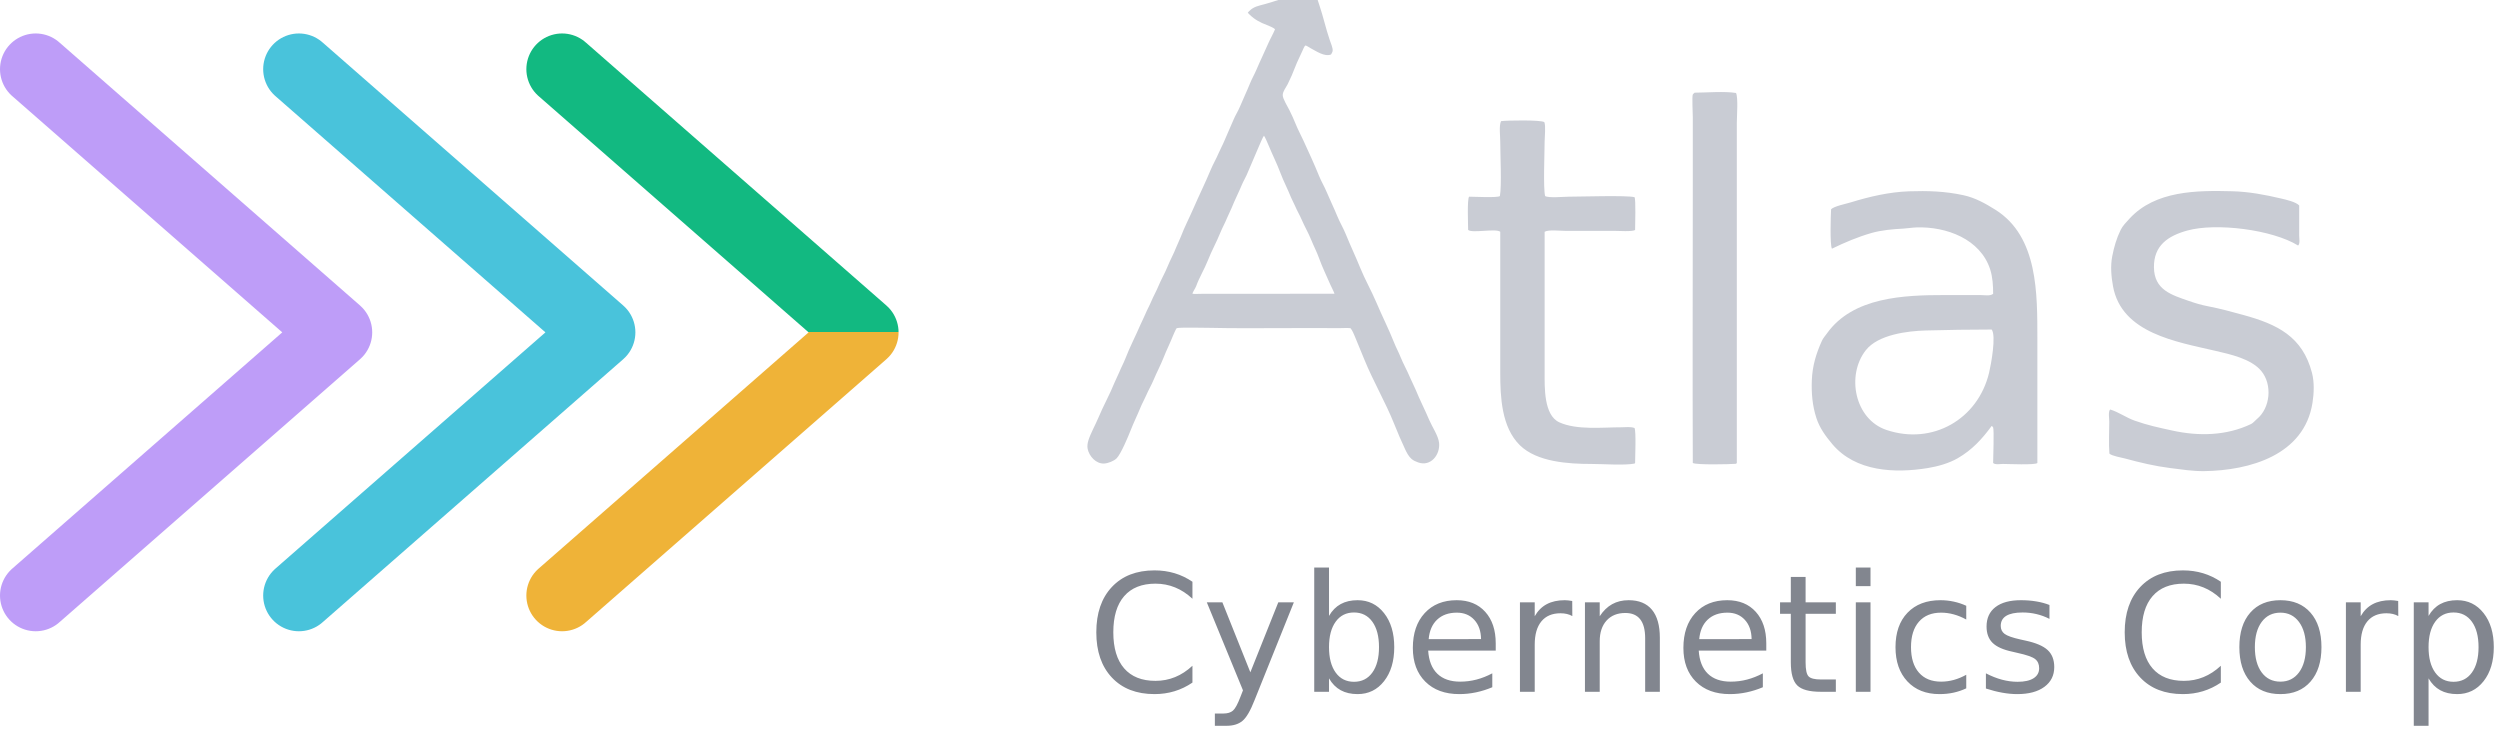
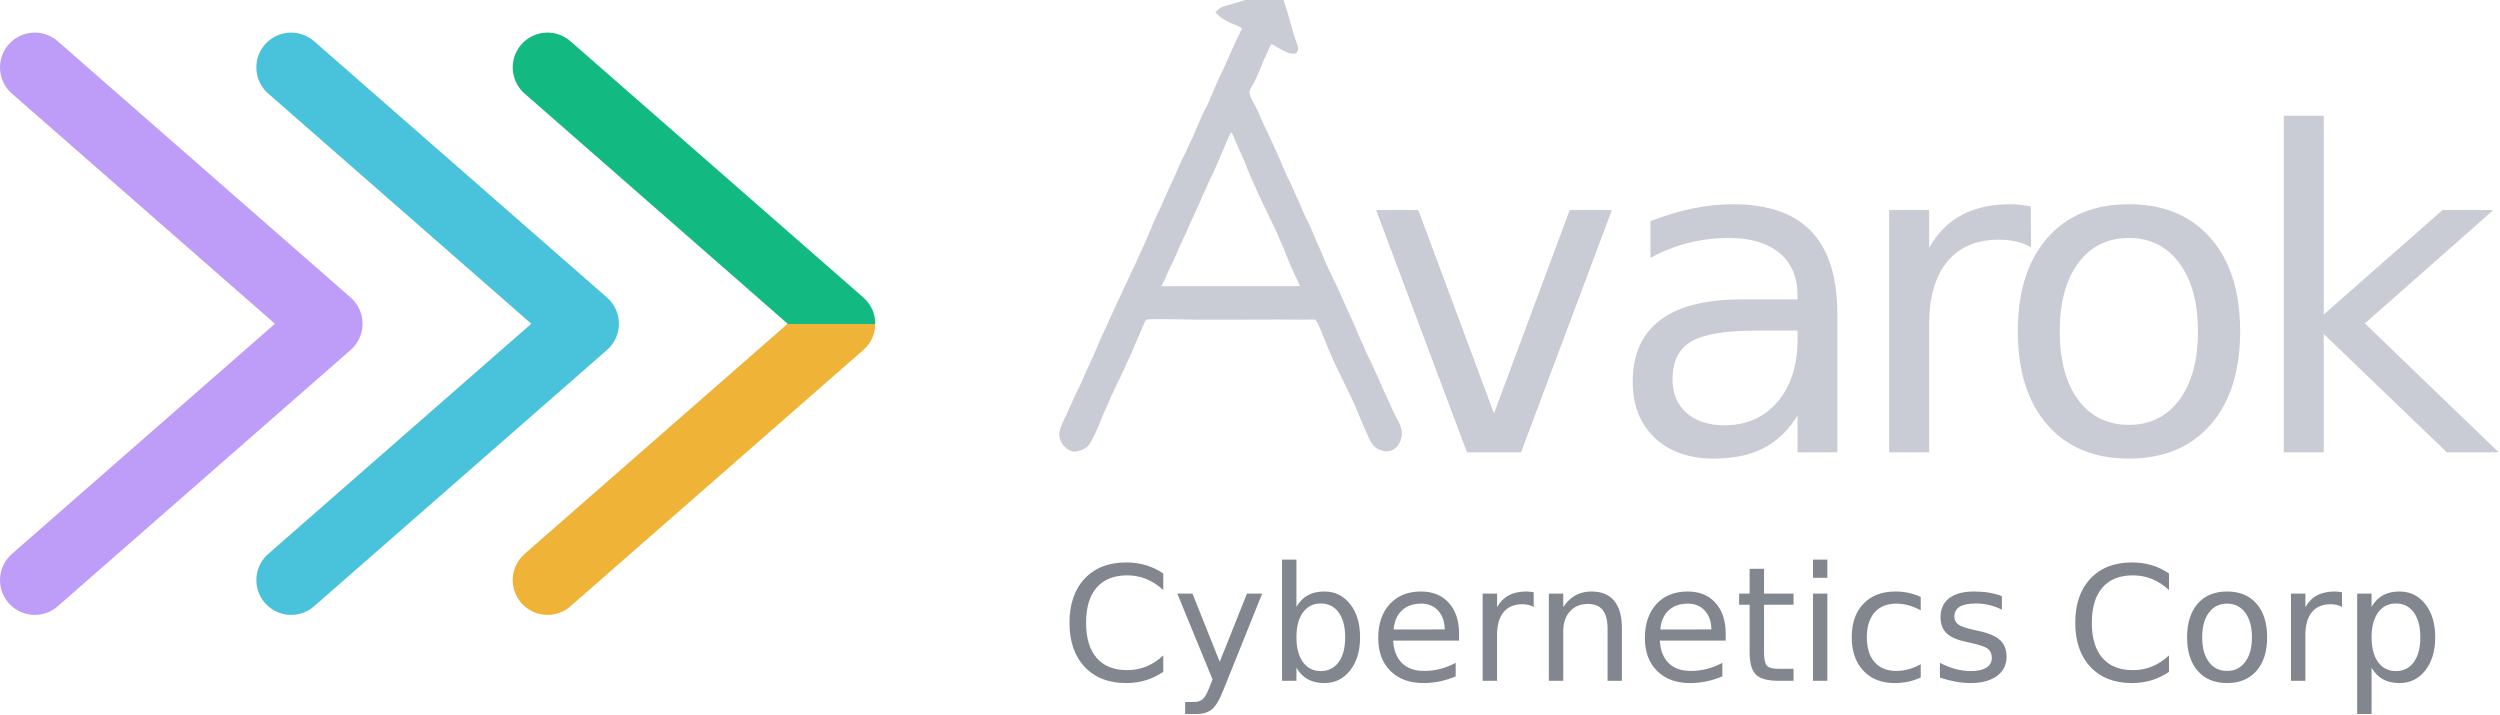
- <svg xmlns="http://www.w3.org/2000/svg" viewBox="0 0 1329.9 390" width="1329.9" height="390" role="img" aria-label="Atlas Cybernetics Corp">
+ <svg xmlns="http://www.w3.org/2000/svg" viewBox="0 0 1365.28 390" width="1365.28" height="390" role="img" aria-label="Avarok Cybernetics Corp">
  <defs>
-     <linearGradient id="gcd" x1="0" y1="0" x2="0" y2="1">
+     <linearGradient id="g1" x1="0" y1="0" x2="0" y2="1">
      <stop offset="0.5" stop-color="#12B981" />
      <stop offset="0.5" stop-color="#EFB338" />
    </linearGradient>
  </defs>
  <g transform="translate(0 17.8) scale(0.5)">
    <g fill="none" stroke-width="76" stroke-linecap="round" stroke-linejoin="round">
-       <path d="M38 38L358 318L38 598" stroke="#BE9DF8" />
-       <path d="M318 38L638 318L318 598" stroke="#49C3DB" />
-       <path d="M598 38L918 318L598 598" stroke="url(#gcd)" />
+       <path stroke="#BE9DF8" d="M38 38L358 318L38 598" />
+       <path stroke="#49C3DB" d="M318 38L638 318L318 598" />
+       <path stroke="url(#g1)" d="M598 38L918 318L598 598" />
    </g>
  </g>
  <path d="M718.38 174.57C716.41 174.39 714.35 174.56 712.38 174.56C707.88 174.54 703.37 174.53 698.88 174.51C683.88 174.46 668.87 174.68 653.88 174.56C647.42 174.51 640.96 174.29 634.5 174.29C632.96 174.29 627.03 174.19 625.9 174.62C625.6 174.83 624.14 178.21 623.92 178.75C622.4 182.58 620.53 186.28 619.03 190.12C617.45 194.17 615.37 198 613.71 202C612.52 204.86 610.91 207.53 609.7 210.38C608.79 212.53 607.58 214.57 606.7 216.75C605.05 220.82 603.07 224.77 601.47 228.88C600.2 232.14 596.27 241.55 594 243.81C592.53 245.28 589.44 246.47 587.38 246.58C583.06 246.82 579.39 242.73 578.58 238.75C578.29 237.3 578.54 235.77 578.95 234.38C580 230.83 582.78 225.86 584.28 222.25C586.94 215.86 590.38 209.79 592.95 203.38C593.7 201.51 594.71 199.75 595.46 197.88C596.4 195.5 597.67 193.26 598.59 190.88C600.98 184.67 604.1 178.74 606.72 172.62C607.49 170.82 608.46 169.07 609.2 167.25C610.17 164.87 611.47 162.63 612.46 160.25C613.59 157.54 615.09 154.97 616.21 152.25C617.7 148.64 619.71 145.24 621.17 141.62C622.55 138.24 624.36 135.03 625.67 131.62C626.43 129.68 627.42 127.83 628.17 125.88C630.13 120.71 632.71 115.81 634.9 110.75C637.84 103.96 641.14 97.33 643.97 90.5C645.25 87.39 647 84.48 648.3 81.38C649.16 79.3 650.32 77.34 651.17 75.25C652.75 71.34 654.62 67.54 656.22 63.62C657.17 61.3 658.58 59.19 659.54 56.88C661.28 52.68 663.26 48.58 664.95 44.38C665.97 41.86 667.36 39.49 668.41 37C670.36 32.37 672.6 27.87 674.59 23.25C675.7 20.68 677.16 18.23 678.25 15.62C677.95 14.91 674.67 13.59 673.88 13.29C670.56 12.06 667.39 10.4 664.86 7.88C664.51 7.52 664.04 7.18 663.78 6.75C664 6.36 664.44 6.04 664.75 5.72C666.89 3.52 669.65 3.06 672.5 2.28C678.24 0.72 683.82 -1.33 689.5 -3.09C692.71 -4.09 695.89 -5.3 699.25 -4.4C699.81 -3.84 701.47 1.64 701.85 2.75C703.93 8.88 705.29 15.25 707.4 21.38C707.88 22.75 709.03 25.5 708.93 26.88C708.89 27.51 708.63 27.96 708.33 28.5C708.27 28.62 708.14 28.96 708 29.01C704.55 30.31 700.2 27.21 697.25 25.68C696.59 25.34 695.05 24.19 694.38 24.19C693.88 24.52 693.06 26.52 692.8 27.12C691.59 29.93 690.13 32.63 689.04 35.5C687.86 38.62 686.5 41.77 685.01 44.75C684.12 46.53 682.39 48.54 682.36 50.62C682.34 52.54 685.02 56.77 685.93 58.62C687.11 61 688.23 63.42 689.21 65.88C690.42 68.9 692 71.79 693.36 74.75C696.23 80.99 699.12 87.25 701.7 93.62C702.86 96.49 704.49 99.15 705.67 102C707.47 106.32 709.57 110.53 711.34 114.88C712.69 118.2 714.57 121.3 715.92 124.62C718.35 130.63 721.16 136.49 723.59 142.5C726.12 148.76 729.54 154.66 732.16 160.88C735.22 168.14 738.82 175.17 741.71 182.5C742.69 184.96 743.98 187.29 744.96 189.75C746.45 193.5 748.51 197.02 750.05 200.75C750.96 202.95 752.15 205.04 753.05 207.25C755.28 212.74 758.02 218.04 760.33 223.5C761.83 227.04 765.16 231.84 765.54 235.62C766.18 241.92 761.06 248.41 754.38 245.98C753.06 245.5 751.95 245.04 750.88 244.13C749.42 242.9 748.32 240.8 747.53 239.12C745.41 234.63 743.5 230.11 741.65 225.5C736.95 213.77 730.48 202.83 725.72 191.12C724.11 187.16 722.43 183.22 720.84 179.25C720.37 178.08 719.25 175.41 718.38 174.57ZM709.88 156.25C709.97 156.01 707.99 152.12 707.73 151.5C705.72 146.81 703.41 142.19 701.7 137.38C700.49 134 698.8 130.82 697.47 127.5C696.01 123.86 693.98 120.48 692.45 116.88C691.4 114.41 689.99 112.1 688.95 109.62C688.28 108.02 687.36 106.5 686.71 104.88C684.96 100.49 682.74 96.3 681.09 91.88C679.28 87.03 676.92 82.4 674.96 77.62C674.65 76.85 672.8 72.53 672.38 72.19C671.88 72.65 669.92 77.32 669.52 78.25C667.43 83.22 665.31 88.18 663.16 93.12C662.42 94.81 661.41 96.41 660.7 98.12C658.96 102.33 656.86 106.4 655.17 110.62C654.42 112.49 653.42 114.26 652.67 116.12C651.63 118.72 650.22 121.16 649.18 123.75C647.17 128.75 644.51 133.48 642.55 138.5C640.72 143.19 637.99 147.51 636.3 152.25C635.96 153.2 634.36 155.57 634.31 156.25C634.66 156.47 639.11 156.29 639.88 156.29C644.79 156.29 649.71 156.29 654.62 156.3C673.04 156.33 691.46 156.29 709.88 156.25Z" fill="#C9CCD4" />
-   <path d="M923.5 246.72C920.1 247 902.67 247.38 900.5 246.3C900.31 197.3 900.5 148.3 900.5 99.3C900.5 86.97 900.5 74.63 900.5 62.3C900.5 60.53 900.02 51.26 900.5 50.3C900.71 49.88 901.16 49.63 901.49 49.3C907.98 49.27 917.34 48.45 923.5 49.46C924.7 51.87 923.92 62.02 923.92 65.3C923.92 78.63 923.92 91.97 923.92 105.3C923.92 152.3 923.92 199.3 923.92 246.3C923.78 246.44 923.64 246.58 923.5 246.72ZM869.5 246.61C864.05 247.66 852.58 246.8 846.5 246.8C834.42 246.8 817.64 245.81 808.5 236.84C798.75 227.27 798.07 211.15 798.07 198.3C798.07 173.3 798.07 148.3 798.07 123.3C795.87 121.36 782.95 124.22 780.99 122.3C780.99 119.51 780.4 106.07 781.5 104.63C783.91 104.63 796.74 105.3 797.88 104.3C798.9 98.86 798.07 81.92 798.07 75.3C798.07 72.53 797.34 66.74 798.5 64.44C801.62 64 819.63 63.73 821.5 64.95C822.37 66.68 821.68 73.07 821.68 75.3C821.68 80.88 820.86 100.28 821.95 104.3C823.83 105.43 831.91 104.63 834.5 104.63C840.74 104.63 865.31 103.82 869.5 104.89C870.27 105.91 869.81 119.91 869.81 122.3C868.76 123.35 860.42 122.8 858.5 122.8C849.83 122.8 841.17 122.8 832.5 122.8C829.91 122.8 823.69 122.08 821.68 123.3C821.68 148.3 821.68 173.3 821.68 198.3C821.68 205.87 821.19 220.89 829.5 224.66C838.77 228.88 852.45 227.3 862.5 227.3C864.73 227.3 867.41 226.88 869.5 227.68C870.42 229.51 869.81 243.23 869.81 246.3C869.7 246.4 869.6 246.5 869.5 246.61ZM1060.27 156.3C1060.27 151.98 1060.02 147.43 1058.69 143.3C1053.46 127.12 1035.38 120.45 1019.5 120.98C1017.16 121.06 1014.84 121.48 1012.5 121.61C1006.94 121.9 1000.88 122.41 995.5 123.96C988.15 126.08 981.37 128.96 974.5 132.3C973.39 130.05 973.87 114.72 974.07 111.3C975.67 109.7 982.09 108.39 984.5 107.66C994.5 104.59 1004.95 102.14 1015.5 101.77C1025.45 101.43 1034.75 101.72 1044.5 103.85C1050.78 105.22 1056.16 108.25 1061.5 111.6C1084.32 125.92 1083.75 156.6 1083.8 180.3C1083.82 191.97 1083.8 203.63 1083.8 215.3C1083.8 225.63 1083.8 235.97 1083.8 246.3C1082.62 247.48 1068.13 246.8 1065.5 246.8C1064.14 246.8 1061.31 247.34 1060.27 246.3C1060.27 243.6 1060.86 228.67 1060.25 227.3C1060.11 226.98 1059.75 226.81 1059.5 226.57C1054.38 233.56 1049.05 239.36 1041.5 243.72C1036.71 246.48 1030.93 248.1 1025.5 248.99C1007.96 251.85 987.11 250.94 974.75 236.3C971.18 232.06 967.95 227.67 966.22 222.3C964.12 215.8 963.55 209.13 963.82 202.3C964.11 194.66 966.1 188.1 969.18 181.3C969.85 179.84 970.98 178.6 971.91 177.3C985.72 157.98 1012.87 156.96 1034.5 156.96C1040.83 156.96 1047.17 156.96 1053.5 156.96C1055.49 156.96 1058.75 157.61 1060.27 156.3ZM1122.12 241.3C1121.69 235.69 1122.05 229.93 1122.05 224.3C1122.05 222.66 1121.39 219.03 1122.5 217.83C1127.03 219.18 1131.02 222.16 1135.5 223.75C1142.74 226.31 1148.15 227.4 1155.5 229.02C1169.63 232.15 1184.44 231.82 1197.5 225.55C1198.62 225.02 1199.54 223.76 1200.5 222.98C1207.77 217.1 1208.92 204.54 1202.87 197.3C1197.47 190.84 1186.34 188.46 1178.5 186.63C1157.89 181.81 1128.62 177.32 1124.04 152.3C1123.09 147.1 1122.61 141.51 1123.63 136.3C1124.62 131.29 1125.87 126.88 1128.11 122.3C1129.19 120.09 1131.17 118.09 1132.82 116.3C1146.57 101.34 1168.68 101.24 1187.5 101.74C1196.38 101.97 1204.91 103.59 1213.5 105.61C1216.01 106.2 1221.38 107.42 1223.08 109.3C1223.08 114.63 1223.09 119.97 1223.08 125.3C1223.08 126.67 1223.65 129.69 1222.5 130.61C1208.86 122.16 1178.9 118.37 1163.5 122.65C1153.35 125.47 1145.64 130.56 1145.81 142.3C1145.99 154.18 1155.05 156.86 1164.5 160.13C1167.79 161.27 1171.06 162.26 1174.5 162.91C1180.88 164.12 1187.25 165.87 1193.5 167.59C1211.39 172.51 1224.83 178.99 1229.87 198.3C1231.19 203.37 1230.95 209.2 1230.15 214.3C1225.77 242.07 1196.86 250.29 1172.5 250.62C1166.55 250.7 1160.38 249.73 1154.5 248.99C1146.23 247.95 1138.5 246.09 1130.5 243.92C1128.61 243.41 1123.37 242.54 1122.12 241.3ZM1059.5 175.3C1047.82 175.3 1036.18 175.49 1024.5 175.8C1014.67 176.06 999.06 178 992.54 186.3C982.05 199.65 986.59 223.01 1003.5 228.71C1027.99 236.96 1052.17 223.07 1058.11 198.3C1059.16 193.93 1061.99 178.53 1059.5 175.3Z" fill="#C9CCD4" />
-   <text x="578.3" y="368" font-family="DejaVu Sans, Verdana, Bitstream Vera Sans, sans-serif" font-size="87" letter-spacing="0.34" fill="#82868F">Cybernetics Corp</text>
+   <path d="M751.52 114.72H774.55L815.89 225.76L857.24 114.72H880.27L830.66 247.02H801.13Z M960.04 180.52Q933.70 180.52 923.54 186.54Q913.39 192.56 913.39 207.09Q913.39 218.67 921.00 225.46Q928.62 232.25 941.74 232.25Q959.81 232.25 970.73 219.44Q981.66 206.62 981.66 185.36V180.52ZM1003.40 171.54V247.02H981.66V226.94Q974.22 238.99 963.12 244.72Q952.01 250.45 935.95 250.45Q915.63 250.45 903.64 239.05Q891.65 227.65 891.65 208.51Q891.65 186.19 906.59 174.85Q921.54 163.51 951.19 163.51H981.66V161.38Q981.66 146.38 971.80 138.17Q961.93 129.96 944.10 129.96Q932.76 129.96 922.01 132.68Q911.26 135.39 901.34 140.83V120.74Q913.27 116.14 924.49 113.83Q935.71 111.53 946.34 111.53Q975.05 111.53 989.22 126.41Q1003.40 141.30 1003.40 171.54Z M1109.17 135.04Q1105.50 132.91 1101.19 131.91Q1096.88 130.90 1091.68 130.90Q1073.26 130.90 1063.39 142.89Q1053.53 154.88 1053.53 177.33V247.02H1031.68V114.72H1053.53V135.27Q1060.38 123.23 1071.37 117.38Q1082.35 111.53 1098.06 111.53Q1100.31 111.53 1103.02 111.83Q1105.74 112.12 1109.05 112.71Z M1162.65 129.96Q1145.17 129.96 1135.01 143.60Q1124.85 157.25 1124.85 180.99Q1124.85 204.73 1134.95 218.37Q1145.05 232.02 1162.65 232.02Q1180.02 232.02 1190.18 218.32Q1200.34 204.61 1200.34 180.99Q1200.34 157.48 1190.18 143.72Q1180.02 129.96 1162.65 129.96ZM1162.65 111.53Q1191.00 111.53 1207.19 129.96Q1223.37 148.39 1223.37 180.99Q1223.37 213.47 1207.19 231.96Q1191.00 250.45 1162.65 250.45Q1134.19 250.45 1118.06 231.96Q1101.94 213.47 1101.94 180.99Q1101.94 148.39 1118.06 129.96Q1134.19 111.53 1162.65 111.53Z M1247.19 63.22H1269.04V171.77L1333.89 114.72H1361.65L1291.49 176.62L1364.61 247.02H1336.26L1269.04 182.41V247.02H1247.19Z" fill="#C9CCD4" />
+   <path d="M635.27 313.19L635.27 313.19L635.27 322.25Q630.93 318.21 626.02 316.21Q621.11 314.21 615.58 314.21L615.58 314.21Q604.69 314.21 598.91 320.87Q593.12 327.52 593.12 340.11L593.12 340.11Q593.12 352.66 598.91 359.32Q604.69 365.97 615.58 365.97L615.58 365.97Q621.11 365.97 626.02 363.97Q630.93 361.98 635.27 357.93L635.27 357.93L635.27 366.91Q630.76 369.97 625.72 371.50Q620.68 373.03 615.07 373.03L615.07 373.03Q600.65 373.03 592.36 364.21Q584.06 355.38 584.06 340.11L584.06 340.11Q584.06 324.80 592.36 315.98Q600.65 307.15 615.07 307.15L615.07 307.15Q620.77 307.15 625.81 308.66Q630.85 310.17 635.27 313.19ZM689.29 324.16L668.36 376.22Q665.04 384.73 661.90 387.32Q658.75 389.92 653.47 389.92L653.47 389.92L647.22 389.92L647.22 383.37L651.82 383.37Q655.05 383.37 656.83 381.84Q658.62 380.31 660.79 374.61L660.79 374.61L662.19 371.03L642.93 324.16L651.22 324.16L666.11 361.42L680.99 324.16L689.29 324.16ZM734.62 348.02L734.62 348.02Q734.62 339.39 731.07 334.48Q727.52 329.57 721.31 329.57L721.31 329.57Q715.10 329.57 711.55 334.48Q708.00 339.39 708.00 348.02L708.00 348.02Q708.00 356.66 711.55 361.57Q715.10 366.48 721.31 366.48L721.31 366.48Q727.52 366.48 731.07 361.57Q734.62 356.66 734.62 348.02ZM708.00 305.62L708.00 331.39Q710.47 327.14 714.23 325.08Q717.99 323.02 723.23 323.02L723.23 323.02Q731.90 323.02 737.33 329.91Q742.75 336.80 742.75 348.02L742.75 348.02Q742.75 359.25 737.33 366.14Q731.90 373.03 723.23 373.03L723.23 373.03Q717.99 373.03 714.23 370.97Q710.47 368.91 708.00 364.65L708.00 364.65L708.00 371.80L700.13 371.80L700.13 305.62L708.00 305.62ZM796.81 346.03L796.81 346.03L796.81 349.85L760.82 349.85Q761.33 357.93 765.69 362.17Q770.05 366.40 777.84 366.40L777.84 366.40Q782.34 366.40 786.58 365.29Q790.81 364.19 794.98 361.98L794.98 361.98L794.98 369.38Q790.77 371.16 786.34 372.10Q781.92 373.03 777.37 373.03L777.37 373.03Q765.97 373.03 759.31 366.40Q752.66 359.76 752.66 348.45L752.66 348.45Q752.66 336.75 758.97 329.88Q765.29 323.02 776.01 323.02L776.01 323.02Q785.62 323.02 791.21 329.20Q796.81 335.39 796.81 346.03ZM761.08 343.77L788.98 343.73Q788.89 337.31 785.39 333.48Q781.88 329.65 776.09 329.65L776.09 329.65Q769.54 329.65 765.61 333.35Q761.67 337.05 761.08 343.77L761.08 343.77ZM837.55 323.44L837.59 331.48Q836.27 330.71 834.72 330.35Q833.17 329.99 831.30 329.99L831.30 329.99Q824.66 329.99 821.11 334.31Q817.56 338.63 817.56 346.71L817.56 346.71L817.56 371.80L809.69 371.80L809.69 324.16L817.56 324.16L817.56 331.56Q820.03 327.23 823.98 325.12Q827.94 323.02 833.60 323.02L833.60 323.02Q834.40 323.02 835.38 323.12Q836.36 323.23 837.55 323.44L837.55 323.44ZM885.74 343.05L885.74 343.05L885.74 371.80L877.91 371.80L877.91 343.30Q877.91 336.54 875.28 333.18Q872.64 329.82 867.37 329.82L867.37 329.82Q861.03 329.82 857.37 333.86Q853.71 337.90 853.71 344.88L853.71 344.88L853.71 371.80L845.84 371.80L845.84 324.16L853.71 324.16L853.71 331.56Q856.52 327.27 860.33 325.14Q864.13 323.02 869.11 323.02L869.11 323.02Q877.32 323.02 881.53 328.10Q885.74 333.18 885.74 343.05ZM942.43 346.03L942.43 346.03L942.43 349.85L906.45 349.85Q906.96 357.93 911.32 362.17Q915.68 366.40 923.46 366.40L923.46 366.40Q927.97 366.40 932.20 365.29Q936.44 364.19 940.60 361.98L940.60 361.98L940.60 369.38Q936.39 371.16 931.97 372.10Q927.55 373.03 923.00 373.03L923.00 373.03Q911.60 373.03 904.94 366.40Q898.29 359.76 898.29 348.45L898.29 348.45Q898.29 336.75 904.60 329.88Q910.92 323.02 921.64 323.02L921.64 323.02Q931.25 323.02 936.84 329.20Q942.43 335.39 942.43 346.03ZM906.71 343.77L934.61 343.73Q934.52 337.31 931.01 333.48Q927.51 329.65 921.72 329.65L921.72 329.65Q915.17 329.65 911.24 333.35Q907.30 337.05 906.71 343.77L906.71 343.77ZM955.49 310.64L963.36 310.64L963.36 324.16L979.48 324.16L979.48 330.25L963.36 330.25L963.36 356.11Q963.36 361.93 964.95 363.59Q966.55 365.25 971.44 365.25L971.44 365.25L979.48 365.25L979.48 371.80L971.44 371.80Q962.38 371.80 958.94 368.42Q955.49 365.04 955.49 356.11L955.49 356.11L955.49 330.25L949.75 330.25L949.75 324.16L955.49 324.16L955.49 310.64ZM990.11 371.80L990.11 324.16L997.94 324.16L997.94 371.80L990.11 371.80ZM990.11 315.53L990.11 305.62L997.94 305.62L997.94 315.53L990.11 315.53ZM1048.93 325.99L1048.93 325.99L1048.93 333.31Q1045.62 331.48 1042.28 330.57Q1038.94 329.65 1035.54 329.65L1035.54 329.65Q1027.92 329.65 1023.71 334.48Q1019.50 339.31 1019.50 348.02L1019.50 348.02Q1019.50 356.74 1023.71 361.57Q1027.92 366.40 1035.54 366.40L1035.54 366.40Q1038.94 366.40 1042.28 365.48Q1045.62 364.57 1048.93 362.74L1048.93 362.74L1048.93 369.97Q1045.66 371.50 1042.15 372.27Q1038.64 373.03 1034.68 373.03L1034.68 373.03Q1023.92 373.03 1017.59 366.27Q1011.25 359.51 1011.25 348.02L1011.25 348.02Q1011.25 336.37 1017.65 329.69Q1024.05 323.02 1035.19 323.02L1035.19 323.02Q1038.81 323.02 1042.26 323.76Q1045.70 324.50 1048.93 325.99ZM1093.25 325.57L1093.25 325.57L1093.25 332.97Q1089.93 331.27 1086.36 330.42Q1082.79 329.57 1078.96 329.57L1078.96 329.57Q1073.13 329.57 1070.22 331.35Q1067.31 333.14 1067.31 336.71L1067.31 336.71Q1067.31 339.43 1069.39 340.99Q1071.47 342.54 1077.77 343.94L1077.77 343.94L1080.45 344.54Q1088.78 346.32 1092.29 349.58Q1095.80 352.83 1095.80 358.66L1095.80 358.66Q1095.80 365.29 1090.55 369.16Q1085.30 373.03 1076.11 373.03L1076.11 373.03Q1072.28 373.03 1068.14 372.29Q1063.99 371.54 1059.40 370.06L1059.40 370.06L1059.40 361.98Q1063.73 364.23 1067.94 365.36Q1072.15 366.48 1076.28 366.48L1076.28 366.48Q1081.81 366.48 1084.79 364.59Q1087.76 362.70 1087.76 359.25L1087.76 359.25Q1087.76 356.06 1085.62 354.36Q1083.47 352.66 1076.20 351.09L1076.20 351.09L1073.47 350.45Q1066.20 348.92 1062.97 345.75Q1059.74 342.58 1059.74 337.05L1059.74 337.05Q1059.74 330.33 1064.50 326.67Q1069.26 323.02 1078.02 323.02L1078.02 323.02Q1082.36 323.02 1086.19 323.65Q1090.02 324.29 1093.25 325.57ZM1184.52 313.19L1184.52 313.19L1184.52 322.25Q1180.19 318.21 1175.27 316.21Q1170.36 314.21 1164.83 314.21L1164.83 314.21Q1153.94 314.21 1148.16 320.87Q1142.37 327.52 1142.37 340.11L1142.37 340.11Q1142.37 352.66 1148.16 359.32Q1153.94 365.97 1164.83 365.97L1164.83 365.97Q1170.36 365.97 1175.27 363.97Q1180.19 361.98 1184.52 357.93L1184.52 357.93L1184.52 366.91Q1180.02 369.97 1174.97 371.50Q1169.93 373.03 1164.32 373.03L1164.32 373.03Q1149.90 373.03 1141.61 364.21Q1133.32 355.38 1133.32 340.11L1133.32 340.11Q1133.32 324.80 1141.61 315.98Q1149.90 307.15 1164.32 307.15L1164.32 307.15Q1170.02 307.15 1175.06 308.66Q1180.10 310.17 1184.52 313.19ZM1216.25 329.65L1216.25 329.65Q1209.96 329.65 1206.30 334.56Q1202.64 339.48 1202.64 348.02L1202.64 348.02Q1202.64 356.57 1206.28 361.49Q1209.91 366.40 1216.25 366.40L1216.25 366.40Q1222.50 366.40 1226.16 361.46Q1229.82 356.53 1229.82 348.02L1229.82 348.02Q1229.82 339.56 1226.16 334.61Q1222.50 329.65 1216.25 329.65ZM1216.25 323.02L1216.25 323.02Q1226.46 323.02 1232.29 329.65Q1238.11 336.29 1238.11 348.02L1238.11 348.02Q1238.11 359.72 1232.29 366.38Q1226.46 373.03 1216.25 373.03L1216.25 373.03Q1206.00 373.03 1200.20 366.38Q1194.39 359.72 1194.39 348.02L1194.39 348.02Q1194.39 336.29 1200.20 329.65Q1206.00 323.02 1216.25 323.02ZM1278.99 323.44L1279.03 331.48Q1277.71 330.71 1276.16 330.35Q1274.61 329.99 1272.73 329.99L1272.73 329.99Q1266.10 329.99 1262.55 334.31Q1259.00 338.63 1259.00 346.71L1259.00 346.71L1259.00 371.80L1251.13 371.80L1251.13 324.16L1259.00 324.16L1259.00 331.56Q1261.46 327.23 1265.42 325.12Q1269.37 323.02 1275.03 323.02L1275.03 323.02Q1275.84 323.02 1276.82 323.12Q1277.80 323.23 1278.99 323.44L1278.99 323.44ZM1295.15 364.65L1295.15 364.65L1295.15 389.92L1287.28 389.92L1287.28 324.16L1295.15 324.16L1295.15 331.39Q1297.61 327.14 1301.38 325.08Q1305.14 323.02 1310.37 323.02L1310.37 323.02Q1319.05 323.02 1324.47 329.91Q1329.90 336.80 1329.90 348.02L1329.90 348.02Q1329.90 359.25 1324.47 366.14Q1319.05 373.03 1310.37 373.03L1310.37 373.03Q1305.14 373.03 1301.38 370.97Q1297.61 368.91 1295.15 364.65ZM1321.77 348.02L1321.77 348.02Q1321.77 339.39 1318.22 334.48Q1314.67 329.57 1308.46 329.57L1308.46 329.57Q1302.25 329.57 1298.70 334.48Q1295.15 339.39 1295.15 348.02L1295.15 348.02Q1295.15 356.66 1298.70 361.57Q1302.25 366.48 1308.46 366.48L1308.46 366.48Q1314.67 366.48 1318.22 361.57Q1321.77 356.66 1321.77 348.02Z" fill="#82868F" />
</svg>
